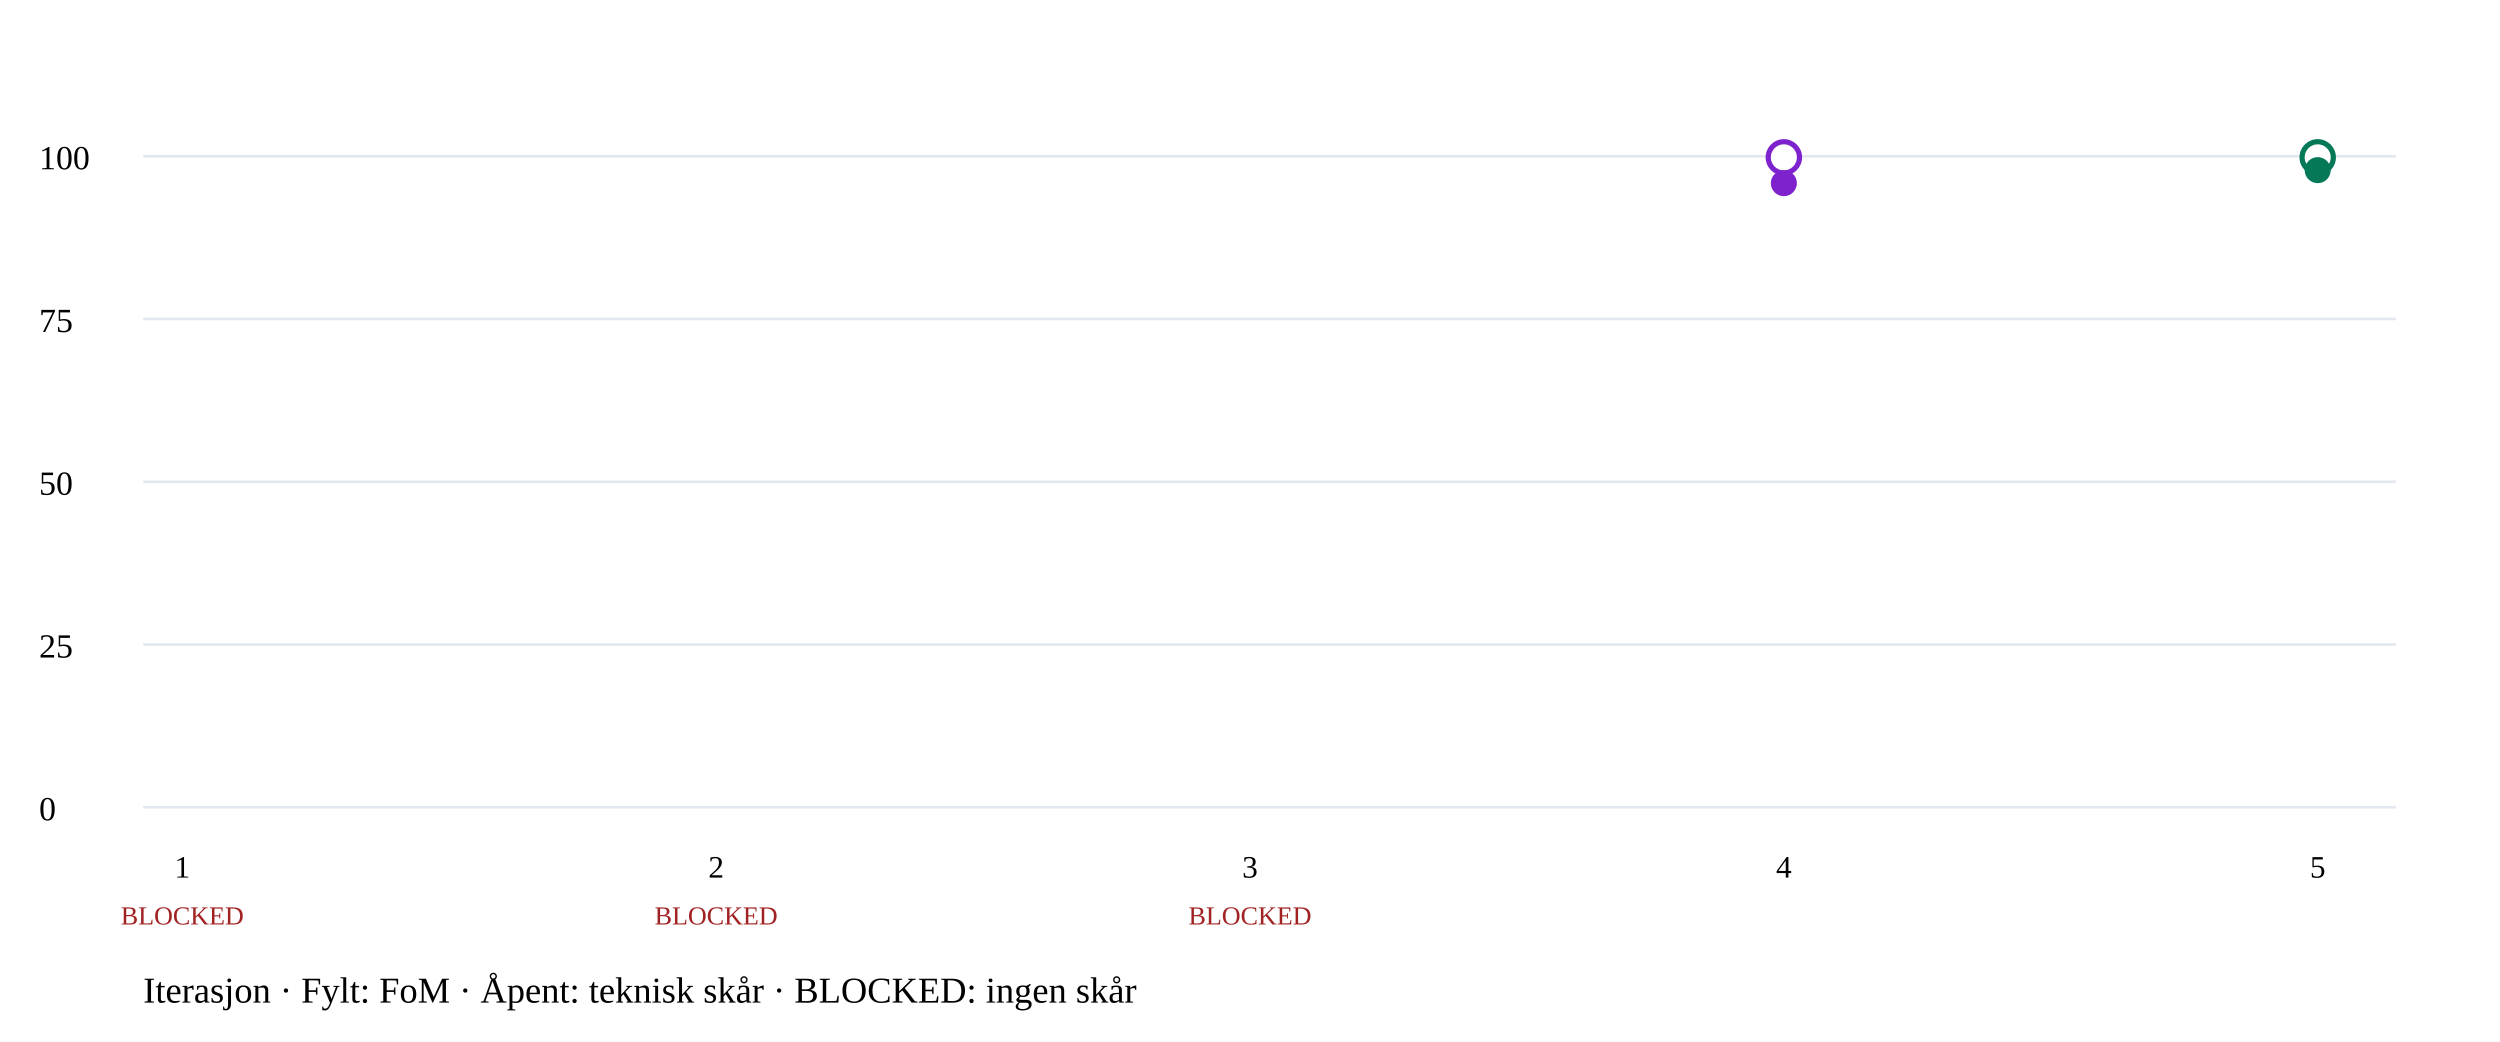
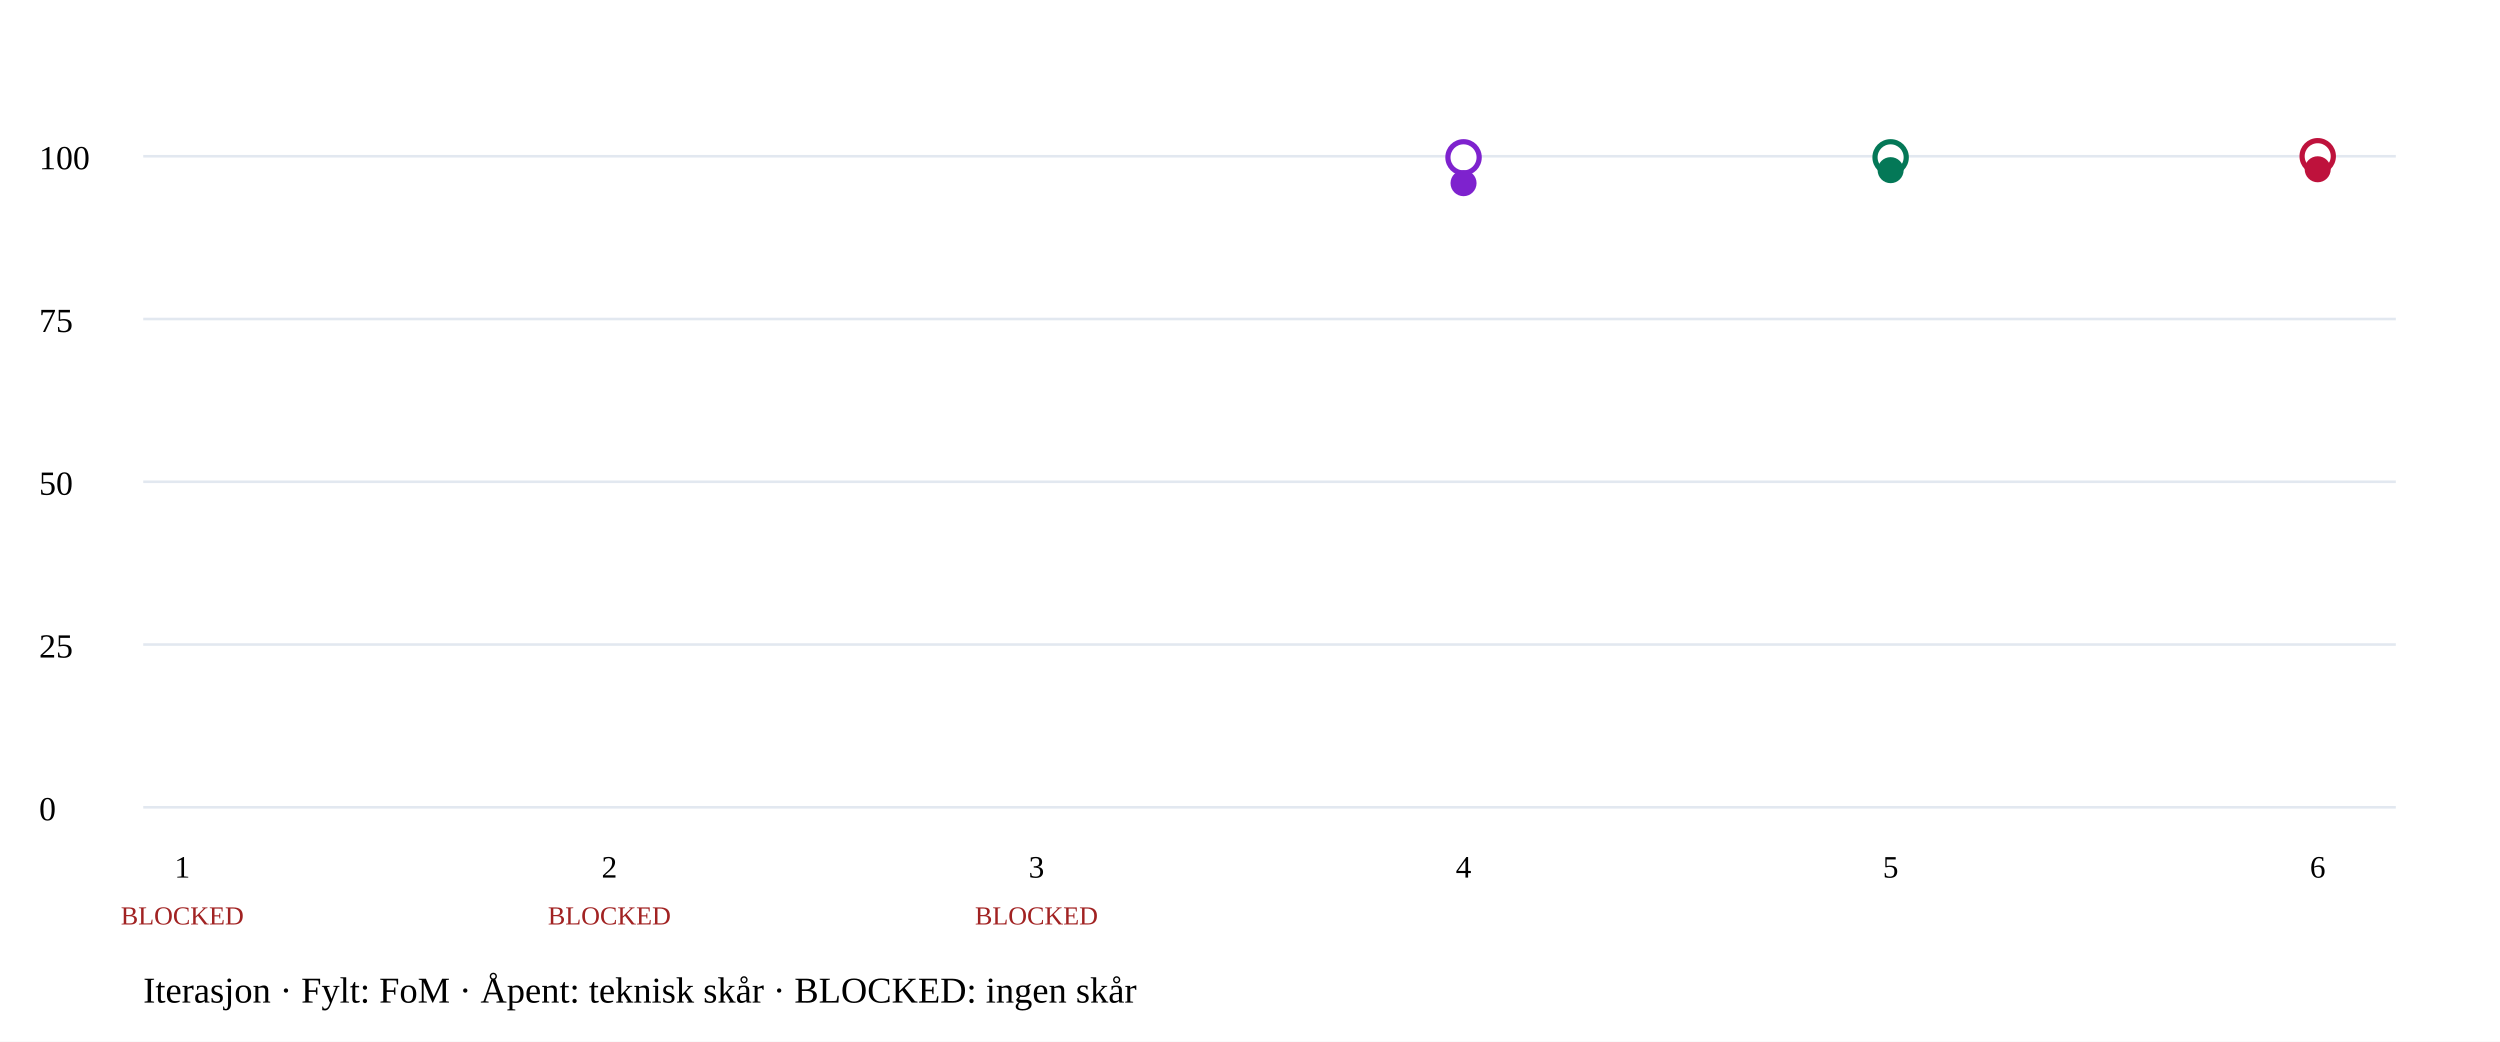
<svg xmlns="http://www.w3.org/2000/svg" viewBox="0 0 960 400" role="img" aria-labelledby="chart-title" aria-describedby="chart-description">
  <rect width="960" height="400" fill="white" />
  <path d="M55 310.0H920" stroke="#e2e8f0" />
  <text x="15" y="315.0" font-size="13">0</text>
  <path d="M55 247.5H920" stroke="#e2e8f0" />
  <text x="15" y="252.5" font-size="13">25</text>
  <path d="M55 185.0H920" stroke="#e2e8f0" />
  <text x="15" y="190.0" font-size="13">50</text>
  <path d="M55 122.5H920" stroke="#e2e8f0" />
  <text x="15" y="127.5" font-size="13">75</text>
  <path d="M55 60.0H920" stroke="#e2e8f0" />
  <text x="15" y="65.0" font-size="13">100</text>
  <a href="runs/20261104T084043.311188Z/report.html" target="_top" aria-label="2026-11-04 – Micro Racer med rettet evalueringsverktøy · 2026-11-04T08:40:43.469866+00:00 · technical: 99.83 · FAIL: 1 · serie a8a78ef6f9ea">
-     <circle cx="685.0" cy="60.425" r="6" fill="white" stroke="#7e22ce" stroke-width="2" />
+     <circle cx="562.0" cy="60.425" r="6" fill="white" stroke="#7e22ce" stroke-width="2" />
  </a>
  <a href="runs/20261104T084043.311188Z/report.html" target="_top" aria-label="2026-11-04 – Micro Racer med rettet evalueringsverktøy · 2026-11-04T08:40:43.469866+00:00 · fom: 95.86 · FAIL: 1 · serie a8a78ef6f9ea">
-     <circle cx="685.0" cy="70.34" r="4" fill="#7e22ce" stroke="#7e22ce" stroke-width="2" />
+     <circle cx="562.0" cy="70.34" r="4" fill="#7e22ce" stroke="#7e22ce" stroke-width="2" />
  </a>
  <a href="runs/20261104T190015.637939Z/report.html" target="_top" aria-label="02 – spillisolasjon og SDK · 2026-11-04T19:00:15.800529+00:00 · technical: 99.83 · FAIL: 1 · serie 7b4225da7b54">
-     <circle cx="890.0" cy="60.425" r="6" fill="white" stroke="#047857" stroke-width="2" />
+     <circle cx="726.0" cy="60.425" r="6" fill="white" stroke="#047857" stroke-width="2" />
  </a>
  <a href="runs/20261104T190015.637939Z/report.html" target="_top" aria-label="02 – spillisolasjon og SDK · 2026-11-04T19:00:15.800529+00:00 · fom: 97.86 · FAIL: 1 · serie 7b4225da7b54">
-     <circle cx="890.0" cy="65.34" r="4" fill="#047857" stroke="#047857" stroke-width="2" />
+     <circle cx="726.0" cy="65.34" r="4" fill="#047857" stroke="#047857" stroke-width="2" />
+   </a>
+   <a href="runs/20261105T113906.475080Z/report.html" target="_top" aria-label="03 – kontrollert tidspunkt i Viking-lydtesten · 2026-11-05T11:39:06.749273+00:00 · technical: 100.00 · FAIL: 0 · serie 754257955077">
+     <circle cx="890.0" cy="60.0" r="6" fill="white" stroke="#be123c" stroke-width="2" />
+   </a>
+   <a href="runs/20261105T113906.475080Z/report.html" target="_top" aria-label="03 – kontrollert tidspunkt i Viking-lydtesten · 2026-11-05T11:39:06.749273+00:00 · fom: 98.00 · FAIL: 0 · serie 754257955077">
+     <circle cx="890.0" cy="65.0" r="4" fill="#be123c" stroke="#be123c" stroke-width="2" />
  </a>
  <text x="70.0" y="337" text-anchor="middle" font-size="12">1</text>
  <a href="runs/20261030T134157.523334Z/report.html" target="_top" aria-label="02 test fførste iterasjon · BLOCKED · Ingen FoM-skår; åpne rapporten for feil og manglende målinger.">
    <text x="70.0" y="355" text-anchor="middle" font-size="10" fill="#a12222">BLOCKED</text>
  </a>
-   <text x="275.0" y="337" text-anchor="middle" font-size="12">2</text>
+   <text x="234.0" y="337" text-anchor="middle" font-size="12">2</text>
  <a href="runs/20261030T134504.669991Z/report.html" target="_top" aria-label="funker ikke · BLOCKED · Ingen FoM-skår; åpne rapporten for feil og manglende målinger.">
-     <text x="275.0" y="355" text-anchor="middle" font-size="10" fill="#a12222">BLOCKED</text>
+     <text x="234.0" y="355" text-anchor="middle" font-size="10" fill="#a12222">BLOCKED</text>
  </a>
-   <text x="480.0" y="337" text-anchor="middle" font-size="12">3</text>
+   <text x="398.0" y="337" text-anchor="middle" font-size="12">3</text>
  <a href="runs/20261104T083902.338210Z/report.html" target="_top" aria-label="2026-11-04 – Micro Racer etter evalueringsrettelse · BLOCKED · Ingen FoM-skår; åpne rapporten for feil og manglende målinger.">
-     <text x="480.0" y="355" text-anchor="middle" font-size="10" fill="#a12222">BLOCKED</text>
+     <text x="398.0" y="355" text-anchor="middle" font-size="10" fill="#a12222">BLOCKED</text>
  </a>
-   <text x="685.0" y="337" text-anchor="middle" font-size="12">4</text>
-   <text x="890.0" y="337" text-anchor="middle" font-size="12">5</text>
+   <text x="562.0" y="337" text-anchor="middle" font-size="12">4</text>
+   <text x="726.0" y="337" text-anchor="middle" font-size="12">5</text>
+   <text x="890.0" y="337" text-anchor="middle" font-size="12">6</text>
  <text x="55" y="385" font-size="14">Iterasjon · Fylt: FoM · Åpent: teknisk skår · BLOCKED: ingen skår</text>
</svg>
